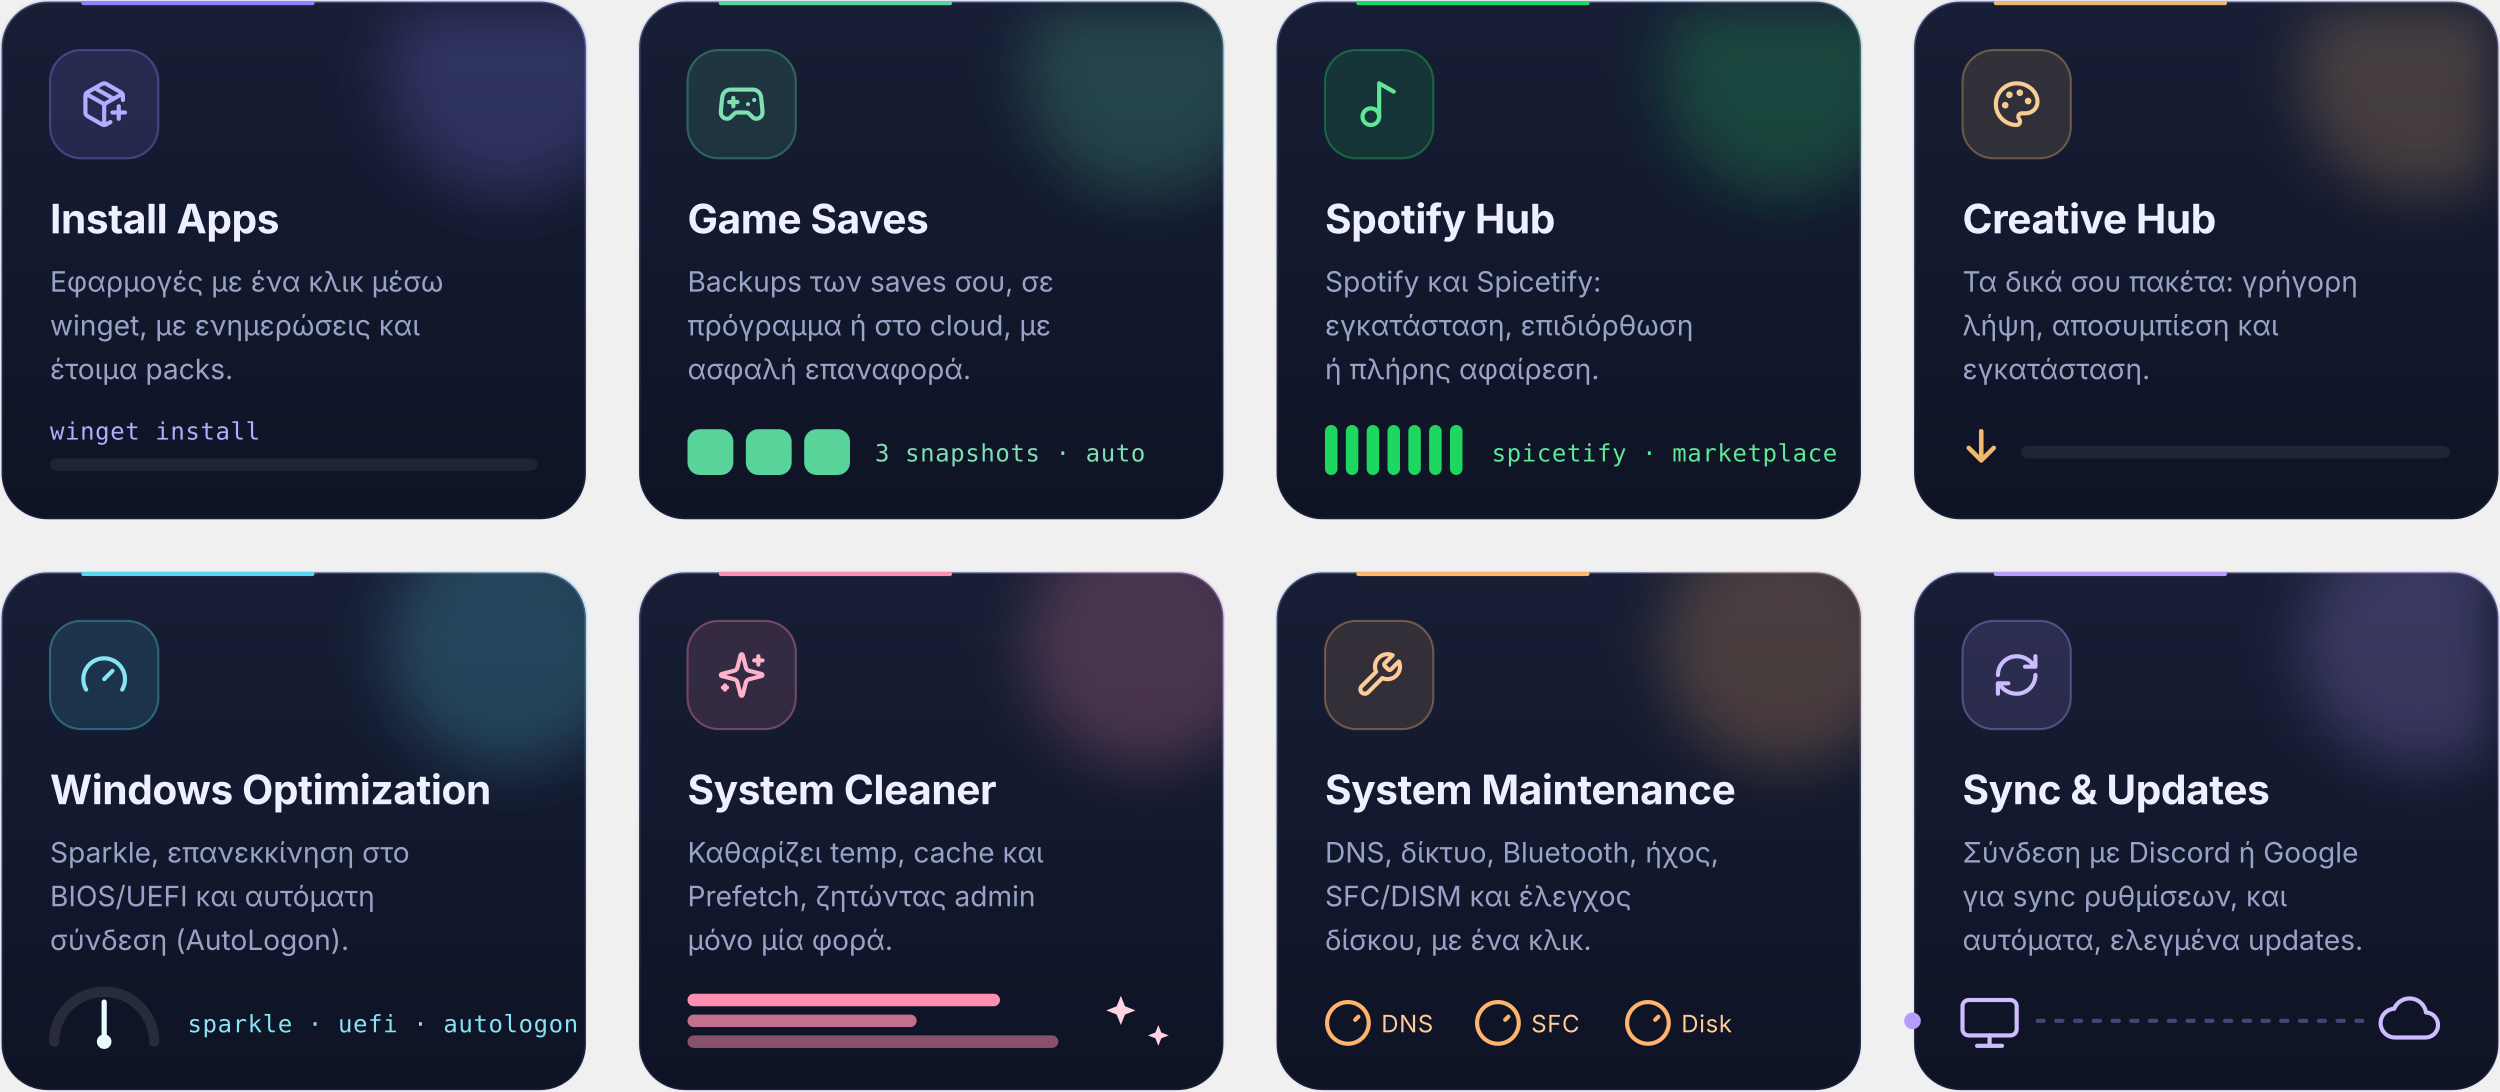
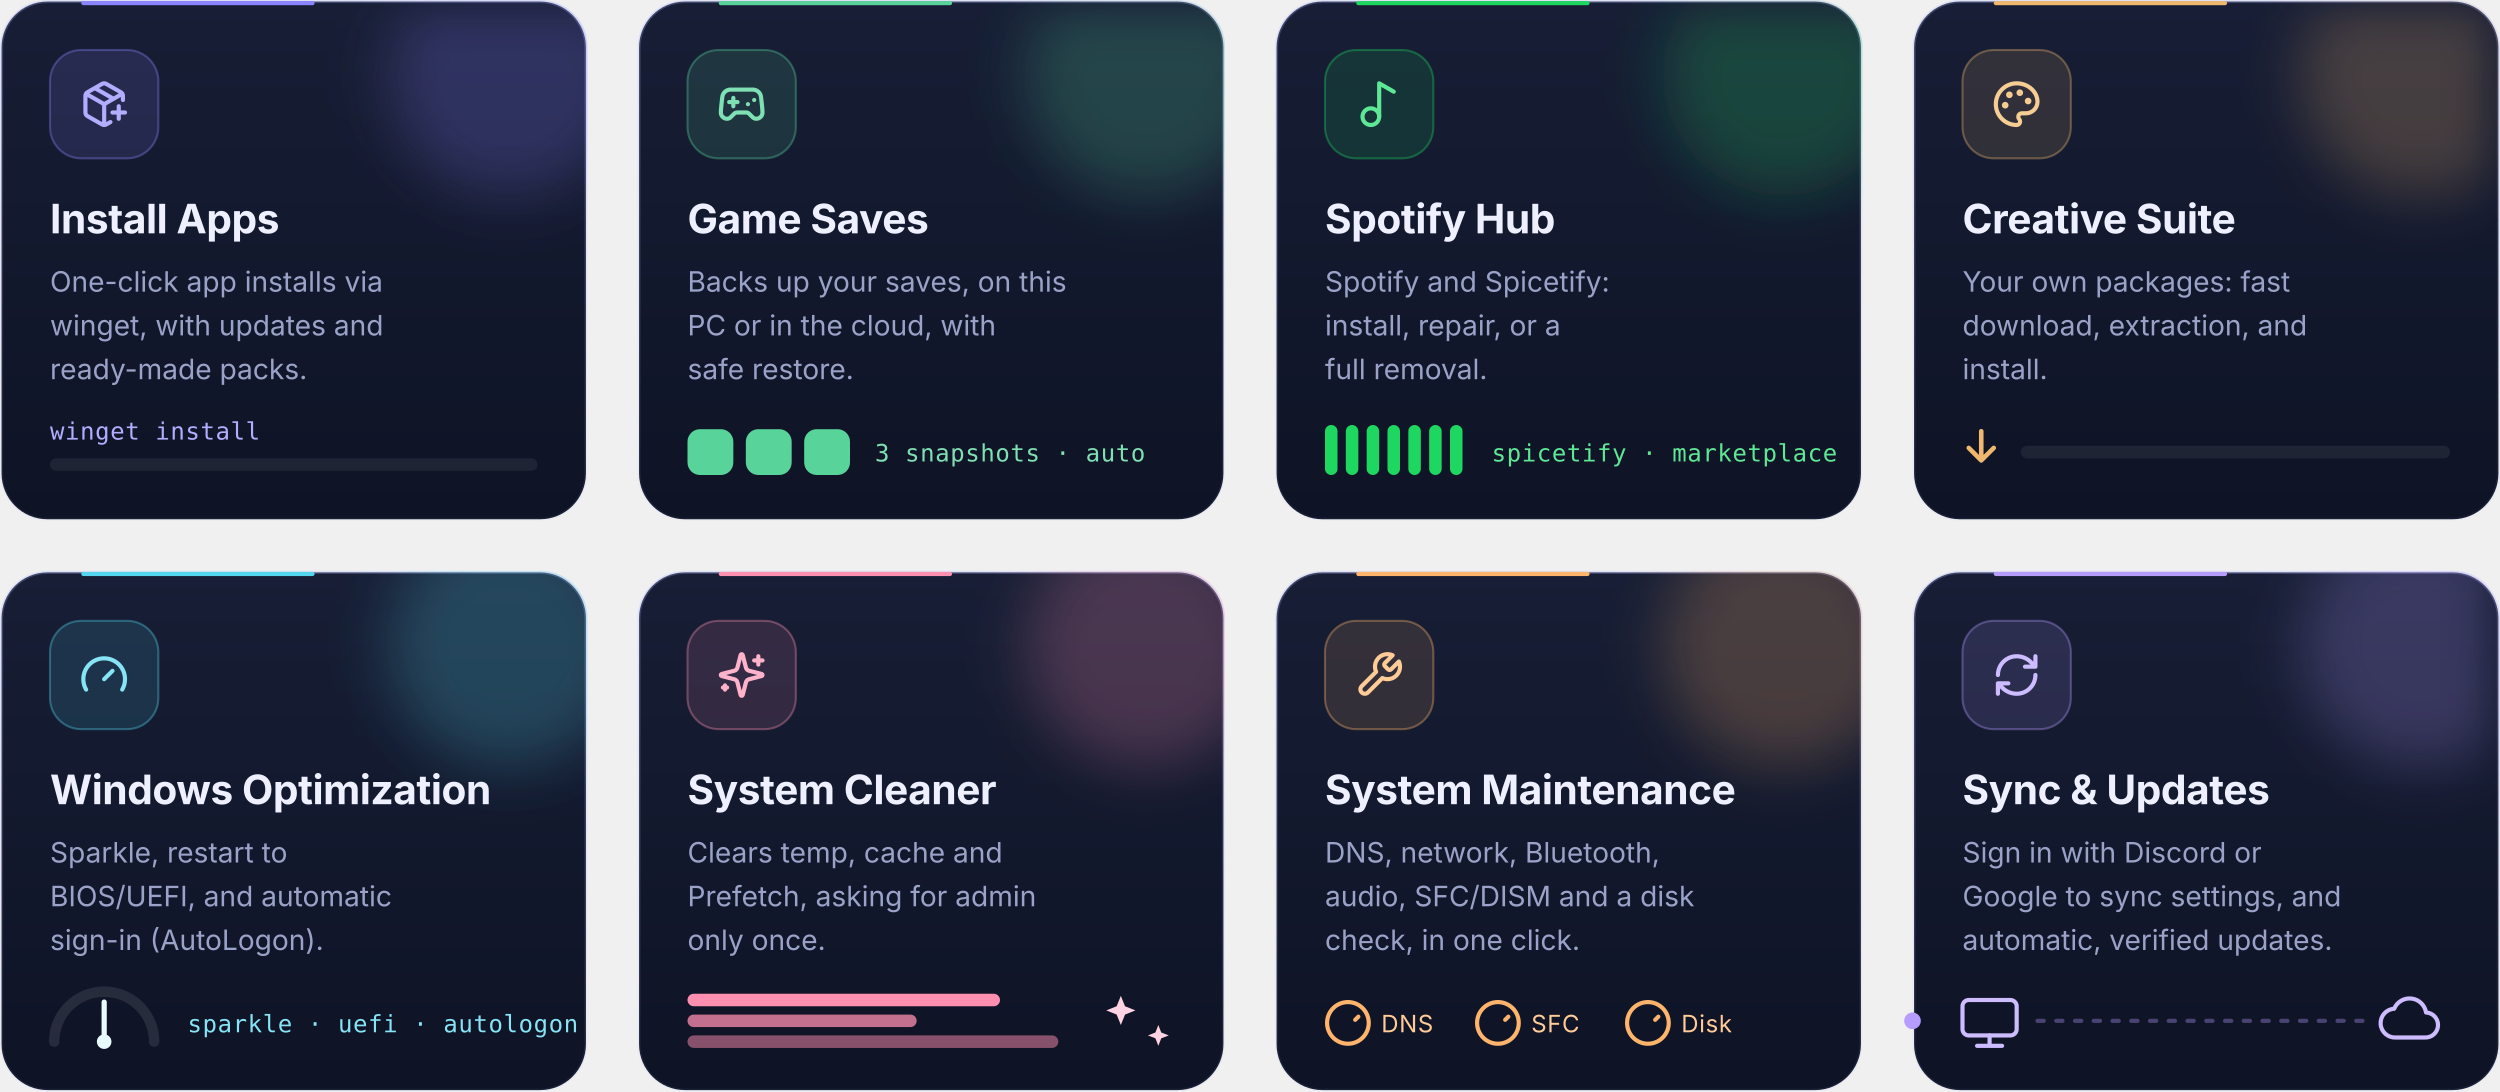
<svg xmlns="http://www.w3.org/2000/svg" width="1200" height="524" viewBox="0 0 1200 524" role="img" aria-labelledby="t d">
  <style>
    text { font-family: 'Segoe UI Variable Text', 'Segoe UI', Inter, system-ui, -apple-system, Helvetica, Arial, sans-serif; }
    .title { font-size: 19.5px; font-weight: 700; fill: #eef0ff; letter-spacing: -.2px; }
    .desc { font-size: 13.5px; fill: #9aa3c7; }
    .mono { font-family: 'Cascadia Code', Consolas, 'SFMono-Regular', Menlo, monospace; font-size: 11.5px; letter-spacing: .3px; }
    .card { animation: rise .9s cubic-bezier(.2,.8,.2,1) both; }
    .bloom { transform-box: fill-box; transform-origin: center; animation: bloom 5s ease-in-out infinite; }
    .snap { animation: snap 3.6s ease-in-out infinite; }
    .eq { transform-box: fill-box; transform-origin: bottom; animation: eq 1.1s ease-in-out infinite alternate; }
    .bounce { animation: bounce 1.4s ease-in-out infinite; }
    .needle { transform-box: fill-box; transform-origin: 50% 100%; animation: needle 3.2s cubic-bezier(.45,0,.2,1) infinite alternate; }
    .shrink { transform-box: fill-box; transform-origin: left; animation: shrink 3.4s ease-in-out infinite; }
    .twinkle { transform-box: fill-box; transform-origin: center; animation: twinkle 1.7s ease-in-out infinite; }
    .tick { stroke-dasharray: 12; stroke-dashoffset: 12; animation: tick 4.2s ease-out infinite; }
    .ring { animation: ring 4.2s ease-out infinite; }
    @keyframes rise { from { opacity: 0; transform: translateY(12px); } }
    @keyframes bloom { 0%, 100% { opacity: .55; transform: scale(.9); } 50% { opacity: 1; transform: scale(1.1); } }
    @keyframes snap { 0%, 15% { opacity: .18; } 30%, 80% { opacity: 1; } 100% { opacity: .18; } }
    @keyframes eq { from { transform: scaleY(.25); } to { transform: scaleY(1); } }
    @keyframes bounce { 0%, 100% { transform: translateY(-3px); } 50% { transform: translateY(3px); } }
    @keyframes needle { from { transform: rotate(-65deg); } to { transform: rotate(65deg); } }
    @keyframes shrink { 0%, 12% { transform: scaleX(1); opacity: 1; } 60%, 78% { transform: scaleX(.06); opacity: .5; } 100% { transform: scaleX(1); opacity: 1; } }
    @keyframes twinkle { 0%, 100% { transform: scale(.5); opacity: .3; } 50% { transform: scale(1.2); opacity: 1; } }
    @keyframes tick { 0%, 8% { stroke-dashoffset: 12; } 22%, 85% { stroke-dashoffset: 0; } 100% { stroke-dashoffset: 0; opacity: 0; } }
    @keyframes ring { 0%, 8% { stroke-opacity: .25; } 22%, 85% { stroke-opacity: 1; } 100% { stroke-opacity: .25; } }
    @media (prefers-reduced-motion: reduce) { * { animation: none !important; } .tick { stroke-dashoffset: 0; } }
  </style>
  <defs>
    <linearGradient id="face" x1="0" y1="0" x2="0" y2="1">
      <stop stop-color="#171e35" />
      <stop offset="1" stop-color="#0e1325" />
    </linearGradient>
    <linearGradient id="edge" x1="0" y1="0" x2="0" y2="1">
      <stop stop-color="#aab4ff" stop-opacity=".26" />
      <stop offset="1" stop-color="#aab4ff" stop-opacity=".07" />
    </linearGradient>
    <clipPath id="clip">
      <rect width="282" height="250" rx="22" />
    </clipPath>
    <filter id="soft" x="-50%" y="-50%" width="200%" height="200%">
      <feGaussianBlur stdDeviation="14" />
    </filter>
    <symbol id="base" viewBox="0 0 282 250">
      <rect x=".75" y=".75" width="280.5" height="248.5" rx="22" fill="url(#face)" stroke="url(#edge)" stroke-width="1.5" />
    </symbol>
  </defs>
  <g transform="translate(0 0)">
    <g class="card">
      <use href="#base" width="282" height="250" />
      <g clip-path="url(#clip)">
        <circle class="bloom" cx="244" cy="36" r="58" fill="#8b83ff" fill-opacity=".22" filter="url(#soft)" />
      </g>
      <path d="M40 1.5h110" stroke="#8b83ff" stroke-width="2" stroke-linecap="round" />
      <rect x="24" y="24" width="52" height="52" rx="15" fill="#8b83ff" fill-opacity=".14" stroke="#8b83ff" stroke-opacity=".35" />
      <g transform="translate(38 38)" fill="none" stroke="#b3adff" stroke-width="2" stroke-linecap="round" stroke-linejoin="round">
        <path d="M16 16h6M19 13v6M21 10V8a2 2 0 0 0-1-1.73l-7-4a2 2 0 0 0-2 0l-7 4A2 2 0 0 0 3 8v8a2 2 0 0 0 1 1.73l7 4a2 2 0 0 0 2 0l2-1.14M7.5 4.27l9 5.15M3.29 7 12 12l8.71-5M12 22V12" />
      </g>
      <text class="title" x="24" y="112">Install Apps</text>
-       <text class="desc" x="24" y="140">Εφαρμογές με ένα κλικ μέσω</text>
-       <text class="desc" x="24" y="161">winget, με ενημερώσεις και</text>
-       <text class="desc" x="24" y="182">έτοιμα packs.</text>
+       <text class="desc" x="24" y="140">One-click app installs via</text>
+       <text class="desc" x="24" y="161">winget, with updates and</text>
+       <text class="desc" x="24" y="182">ready-made packs.</text>
      <text class="mono" x="24" y="211" fill="#b3adff">winget install</text>
      <rect x="24" y="220" width="234" height="6" rx="3" fill="#fff" fill-opacity=".07" />
      <rect x="24" y="220" width="0" height="6" rx="3" fill="#8b83ff">
        <animate attributeName="width" values="0;234;234;0" keyTimes="0;.7;.9;1" dur="3.4s" repeatCount="indefinite" />
      </rect>
    </g>
  </g>
  <g transform="translate(306 0)">
    <g class="card" style="animation-delay:.08s">
      <use href="#base" width="282" height="250" />
      <g clip-path="url(#clip)">
        <circle class="bloom" cx="244" cy="36" r="58" fill="#58d39a" fill-opacity=".22" filter="url(#soft)" style="animation-delay:-1s" />
      </g>
      <path d="M40 1.5h110" stroke="#58d39a" stroke-width="2" stroke-linecap="round" />
      <rect x="24" y="24" width="52" height="52" rx="15" fill="#58d39a" fill-opacity=".14" stroke="#58d39a" stroke-opacity=".35" />
      <g transform="translate(38 38)" fill="none" stroke="#7fe0b3" stroke-width="2" stroke-linecap="round" stroke-linejoin="round">
        <path d="M6 11h4M8 9v4M15 12h.01M18 10h.01M17.32 5H6.68a4 4 0 0 0-3.978 3.59C2.6 9.4 2 14.46 2 16a3 3 0 0 0 3 3c1 0 1.5-.5 2-1l1.414-1.414A2 2 0 0 1 9.828 16h4.344a2 2 0 0 1 1.414.586L17 18c.5.5 1 1 2 1a3 3 0 0 0 3-3c0-1.545-.604-6.584-.685-7.258A4 4 0 0 0 17.32 5z" />
      </g>
      <text class="title" x="24" y="112">Game Saves</text>
-       <text class="desc" x="24" y="140">Backups των saves σου, σε</text>
-       <text class="desc" x="24" y="161">πρόγραμμα ή στο cloud, με</text>
-       <text class="desc" x="24" y="182">ασφαλή επαναφορά.</text>
+       <text class="desc" x="24" y="140">Backs up your saves, on this</text>
+       <text class="desc" x="24" y="161">PC or in the cloud, with</text>
+       <text class="desc" x="24" y="182">safe restore.</text>
      <g fill="#58d39a">
        <rect class="snap" x="24" y="206" width="22" height="22" rx="6" />
        <rect class="snap" x="52" y="206" width="22" height="22" rx="6" style="animation-delay:.35s" />
        <rect class="snap" x="80" y="206" width="22" height="22" rx="6" style="animation-delay:.7s" />
      </g>
      <text class="mono" x="114" y="221.5" fill="#7fe0b3">3 snapshots · auto</text>
    </g>
  </g>
  <g transform="translate(612 0)">
    <g class="card" style="animation-delay:.16s">
      <use href="#base" width="282" height="250" />
      <g clip-path="url(#clip)">
        <circle class="bloom" cx="244" cy="36" r="58" fill="#1ed760" fill-opacity=".22" filter="url(#soft)" style="animation-delay:-2s" />
      </g>
      <path d="M40 1.5h110" stroke="#1ed760" stroke-width="2" stroke-linecap="round" />
      <rect x="24" y="24" width="52" height="52" rx="15" fill="#1ed760" fill-opacity=".13" stroke="#1ed760" stroke-opacity=".35" />
      <g transform="translate(38 38)" fill="none" stroke="#5ee895" stroke-width="2" stroke-linecap="round" stroke-linejoin="round">
        <circle cx="8" cy="18" r="4" />
        <path d="M12 18V2l7 4" />
      </g>
      <text class="title" x="24" y="112">Spotify Hub</text>
-       <text class="desc" x="24" y="140">Spotify και Spicetify:</text>
-       <text class="desc" x="24" y="161">εγκατάσταση, επιδιόρθωση</text>
-       <text class="desc" x="24" y="182">ή πλήρης αφαίρεση.</text>
+       <text class="desc" x="24" y="140">Spotify and Spicetify:</text>
+       <text class="desc" x="24" y="161">install, repair, or a</text>
+       <text class="desc" x="24" y="182">full removal.</text>
      <g fill="#1ed760">
        <rect class="eq" x="24" y="204" width="6" height="24" rx="3" />
        <rect class="eq" x="34" y="204" width="6" height="24" rx="3" style="animation-delay:-.4s" />
        <rect class="eq" x="44" y="204" width="6" height="24" rx="3" style="animation-delay:-.8s" />
        <rect class="eq" x="54" y="204" width="6" height="24" rx="3" style="animation-delay:-.2s" />
        <rect class="eq" x="64" y="204" width="6" height="24" rx="3" style="animation-delay:-.6s" />
        <rect class="eq" x="74" y="204" width="6" height="24" rx="3" style="animation-delay:-1s" />
        <rect class="eq" x="84" y="204" width="6" height="24" rx="3" style="animation-delay:-.3s" />
      </g>
      <text class="mono" x="104" y="221.5" fill="#5ee895">spicetify · marketplace</text>
    </g>
  </g>
  <g transform="translate(918 0)">
    <g class="card" style="animation-delay:.24s">
      <use href="#base" width="282" height="250" />
      <g clip-path="url(#clip)">
        <circle class="bloom" cx="244" cy="36" r="58" fill="#f0b86e" fill-opacity=".22" filter="url(#soft)" style="animation-delay:-3s" />
      </g>
      <path d="M40 1.5h110" stroke="#f0b86e" stroke-width="2" stroke-linecap="round" />
      <rect x="24" y="24" width="52" height="52" rx="15" fill="#f0b86e" fill-opacity=".13" stroke="#f0b86e" stroke-opacity=".35" />
      <g transform="translate(38 38)" fill="none" stroke="#f6cd92" stroke-width="2" stroke-linecap="round" stroke-linejoin="round">
        <path d="M12 2C6.5 2 2 6.5 2 12s4.5 10 10 10c.93 0 1.65-.75 1.65-1.69 0-.44-.18-.84-.44-1.13-.29-.29-.44-.65-.44-1.13a1.64 1.64 0 0 1 1.67-1.67h2c3.05 0 5.55-2.5 5.55-5.55C21.97 6.01 17.46 2 12 2z" />
        <circle cx="13.5" cy="6.5" r=".6" fill="#f6cd92" />
        <circle cx="17.5" cy="10.5" r=".6" fill="#f6cd92" />
        <circle cx="8.5" cy="7.5" r=".6" fill="#f6cd92" />
        <circle cx="6.5" cy="12.5" r=".6" fill="#f6cd92" />
      </g>
-       <text class="title" x="24" y="112">Creative Hub</text>
-       <text class="desc" x="24" y="140">Τα δικά σου πακέτα: γρήγορη</text>
-       <text class="desc" x="24" y="161">λήψη, αποσυμπίεση και</text>
-       <text class="desc" x="24" y="182">εγκατάσταση.</text>
+       <text class="title" x="24" y="112">Creative Suite</text>
+       <text class="desc" x="24" y="140">Your own packages: fast</text>
+       <text class="desc" x="24" y="161">download, extraction, and</text>
+       <text class="desc" x="24" y="182">install.</text>
      <g class="bounce" fill="none" stroke="#f0b86e" stroke-width="2.2" stroke-linecap="round" stroke-linejoin="round">
        <path d="M33 207v14M27 215l6 6 6-6" />
      </g>
      <rect x="52" y="214" width="206" height="6" rx="3" fill="#fff" fill-opacity=".07" />
      <rect x="52" y="214" width="0" height="6" rx="3" fill="#f0b86e">
        <animate attributeName="width" values="0;150;206;206;0" keyTimes="0;.45;.72;.9;1" dur="4s" repeatCount="indefinite" />
      </rect>
    </g>
  </g>
  <g transform="translate(0 274)">
    <g class="card" style="animation-delay:.32s">
      <use href="#base" width="282" height="250" />
      <g clip-path="url(#clip)">
        <circle class="bloom" cx="244" cy="36" r="58" fill="#54d6ef" fill-opacity=".22" filter="url(#soft)" style="animation-delay:-.5s" />
      </g>
      <path d="M40 1.5h110" stroke="#54d6ef" stroke-width="2" stroke-linecap="round" />
      <rect x="24" y="24" width="52" height="52" rx="15" fill="#54d6ef" fill-opacity=".13" stroke="#54d6ef" stroke-opacity=".35" />
      <g transform="translate(38 38)" fill="none" stroke="#86e4f5" stroke-width="2" stroke-linecap="round" stroke-linejoin="round">
        <path d="m12 14 4-4M3.34 19a10 10 0 1 1 17.32 0" />
      </g>
      <text class="title" x="24" y="112">Windows Optimization</text>
-       <text class="desc" x="24" y="140">Sparkle, επανεκκίνηση στο</text>
-       <text class="desc" x="24" y="161">BIOS/UEFI και αυτόματη</text>
-       <text class="desc" x="24" y="182">σύνδεση (AutoLogon).</text>
+       <text class="desc" x="24" y="140">Sparkle, restart to</text>
+       <text class="desc" x="24" y="161">BIOS/UEFI, and automatic</text>
+       <text class="desc" x="24" y="182">sign-in (AutoLogon).</text>
      <path d="M26 226a24 24 0 0 1 48 0" fill="none" stroke="#fff" stroke-opacity=".1" stroke-width="5" stroke-linecap="round" />
      <path d="M26 226a24 24 0 0 1 48 0" fill="none" stroke="#54d6ef" stroke-width="5" stroke-linecap="round" stroke-dasharray="76" stroke-dashoffset="76">
        <animate attributeName="stroke-dashoffset" values="76;8;76" dur="6.4s" repeatCount="indefinite" />
      </path>
      <g class="needle">
        <path d="M50 226v-19" stroke="#e8fbff" stroke-width="2.5" stroke-linecap="round" />
      </g>
      <circle cx="50" cy="226" r="3.5" fill="#e8fbff" />
      <text class="mono" x="90" y="221.5" fill="#86e4f5">sparkle · uefi · autologon</text>
    </g>
  </g>
  <g transform="translate(306 274)">
    <g class="card" style="animation-delay:.4s">
      <use href="#base" width="282" height="250" />
      <g clip-path="url(#clip)">
        <circle class="bloom" cx="244" cy="36" r="58" fill="#ff8fb1" fill-opacity=".22" filter="url(#soft)" style="animation-delay:-1.5s" />
      </g>
      <path d="M40 1.5h110" stroke="#ff8fb1" stroke-width="2" stroke-linecap="round" />
      <rect x="24" y="24" width="52" height="52" rx="15" fill="#ff8fb1" fill-opacity=".13" stroke="#ff8fb1" stroke-opacity=".35" />
      <g transform="translate(38 38)" fill="none" stroke="#ffb3ca" stroke-width="2" stroke-linecap="round" stroke-linejoin="round">
        <path d="M9.94 15.5A2 2 0 0 0 8.5 14.06l-6.14-1.58a.5.5 0 0 1 0-.96L8.5 9.94A2 2 0 0 0 9.94 8.5l1.58-6.14a.5.5 0 0 1 .96 0l1.58 6.14a2 2 0 0 0 1.44 1.44l6.14 1.58a.5.5 0 0 1 0 .96l-6.14 1.58a2 2 0 0 0-1.44 1.44l-1.58 6.14a.5.5 0 0 1-.96 0zM20 3v4M22 5h-4M4 17v2M5 18H3" />
      </g>
      <text class="title" x="24" y="112">System Cleaner</text>
-       <text class="desc" x="24" y="140">Καθαρίζει temp, cache και</text>
-       <text class="desc" x="24" y="161">Prefetch, ζητώντας admin</text>
-       <text class="desc" x="24" y="182">μόνο μία φορά.</text>
+       <text class="desc" x="24" y="140">Clears temp, cache and</text>
+       <text class="desc" x="24" y="161">Prefetch, asking for admin</text>
+       <text class="desc" x="24" y="182">only once.</text>
      <g fill="#ff8fb1">
        <rect class="shrink" x="24" y="203" width="150" height="6" rx="3" />
        <rect class="shrink" x="24" y="213" width="110" height="6" rx="3" fill-opacity=".75" style="animation-delay:.2s" />
        <rect class="shrink" x="24" y="223" width="178" height="6" rx="3" fill-opacity=".5" style="animation-delay:.4s" />
      </g>
      <g fill="#ffd3e1">
        <path class="twinkle" d="M232 204l2 5 5 2-5 2-2 5-2-5-5-2 5-2z" />
        <path class="twinkle" d="M250 218l1.4 3.6 3.6 1.4-3.6 1.4-1.4 3.6-1.4-3.6-3.6-1.4 3.6-1.4z" style="animation-delay:-.8s" />
      </g>
    </g>
  </g>
  <g transform="translate(612 274)">
    <g class="card" style="animation-delay:.48s">
      <use href="#base" width="282" height="250" />
      <g clip-path="url(#clip)">
        <circle class="bloom" cx="244" cy="36" r="58" fill="#ffb46b" fill-opacity=".22" filter="url(#soft)" style="animation-delay:-2.5s" />
      </g>
      <path d="M40 1.5h110" stroke="#ffb46b" stroke-width="2" stroke-linecap="round" />
      <rect x="24" y="24" width="52" height="52" rx="15" fill="#ffb46b" fill-opacity=".13" stroke="#ffb46b" stroke-opacity=".35" />
      <g transform="translate(38 38)" fill="none" stroke="#ffcb96" stroke-width="2" stroke-linecap="round" stroke-linejoin="round">
        <path d="M14.7 6.3a1 1 0 0 0 0 1.4l1.6 1.6a1 1 0 0 0 1.4 0l3.77-3.77a6 6 0 0 1-7.94 7.94l-6.91 6.91a2.12 2.12 0 0 1-3-3l6.91-6.91a6 6 0 0 1 7.94-7.94l-3.76 3.76z" />
      </g>
      <text class="title" x="24" y="112">System Maintenance</text>
-       <text class="desc" x="24" y="140">DNS, δίκτυο, Bluetooth, ήχος,</text>
-       <text class="desc" x="24" y="161">SFC/DISM και έλεγχος</text>
-       <text class="desc" x="24" y="182">δίσκου, με ένα κλικ.</text>
+       <text class="desc" x="24" y="140">DNS, network, Bluetooth,</text>
+       <text class="desc" x="24" y="161">audio, SFC/DISM and a disk</text>
+       <text class="desc" x="24" y="182">check, in one click.</text>
      <g fill="none" stroke="#ffb46b" stroke-width="2" stroke-linecap="round" stroke-linejoin="round">
        <circle class="ring" cx="35" cy="217" r="10" />
        <path class="tick" d="M30 217l3.5 3.5L40 214" />
        <circle class="ring" cx="107" cy="217" r="10" style="animation-delay:.6s" />
        <path class="tick" d="M102 217l3.5 3.5L112 214" style="animation-delay:.6s" />
        <circle class="ring" cx="179" cy="217" r="10" style="animation-delay:1.2s" />
        <path class="tick" d="M174 217l3.5 3.5L184 214" style="animation-delay:1.2s" />
      </g>
      <g class="mono" fill="#ffcb96">
        <text x="51" y="221.5">DNS</text>
        <text x="123" y="221.5">SFC</text>
        <text x="195" y="221.5">Disk</text>
      </g>
    </g>
  </g>
  <g transform="translate(918 274)">
    <g class="card" style="animation-delay:.56s">
      <use href="#base" width="282" height="250" />
      <g clip-path="url(#clip)">
        <circle class="bloom" cx="244" cy="36" r="58" fill="#b69cff" fill-opacity=".22" filter="url(#soft)" style="animation-delay:-3.5s" />
      </g>
      <path d="M40 1.5h110" stroke="#b69cff" stroke-width="2" stroke-linecap="round" />
      <rect x="24" y="24" width="52" height="52" rx="15" fill="#b69cff" fill-opacity=".14" stroke="#b69cff" stroke-opacity=".35" />
      <g transform="translate(38 38)" fill="none" stroke="#cdbcff" stroke-width="2" stroke-linecap="round" stroke-linejoin="round">
        <path d="M3 12a9 9 0 0 1 9-9 9.75 9.75 0 0 1 6.74 2.74L21 8M21 3v5h-5M21 12a9 9 0 0 1-9 9 9.75 9.75 0 0 1-6.74-2.74L3 16M8 16H3v5" />
      </g>
      <text class="title" x="24" y="112">Sync &amp; Updates</text>
-       <text class="desc" x="24" y="140">Σύνδεση με Discord ή Google</text>
-       <text class="desc" x="24" y="161">για sync ρυθμίσεων, και</text>
-       <text class="desc" x="24" y="182">αυτόματα, ελεγμένα updates.</text>
+       <text class="desc" x="24" y="140">Sign in with Discord or</text>
+       <text class="desc" x="24" y="161">Google to sync settings, and</text>
+       <text class="desc" x="24" y="182">automatic, verified updates.</text>
      <g fill="none" stroke="#cdbcff" stroke-width="2" stroke-linecap="round" stroke-linejoin="round">
        <rect x="24" y="206" width="26" height="17" rx="3" />
        <path d="M31 228h12M37 223v5" />
        <path d="M232 224h14a6 6 0 0 0 .5-12 8 8 0 0 0-15.3-1.8A5.5 5.5 0 0 0 232 224z" />
      </g>
      <path d="M60 216h160" stroke="#b69cff" stroke-opacity=".35" stroke-width="2" stroke-dasharray="3 6" stroke-linecap="round" />
      <circle r="4" cy="216" fill="#b69cff">
        <animate attributeName="cx" values="60;220;60" dur="3s" repeatCount="indefinite" />
        <animate attributeName="opacity" values=".4;1;.4" dur="1.5s" repeatCount="indefinite" />
      </circle>
    </g>
  </g>
</svg>
